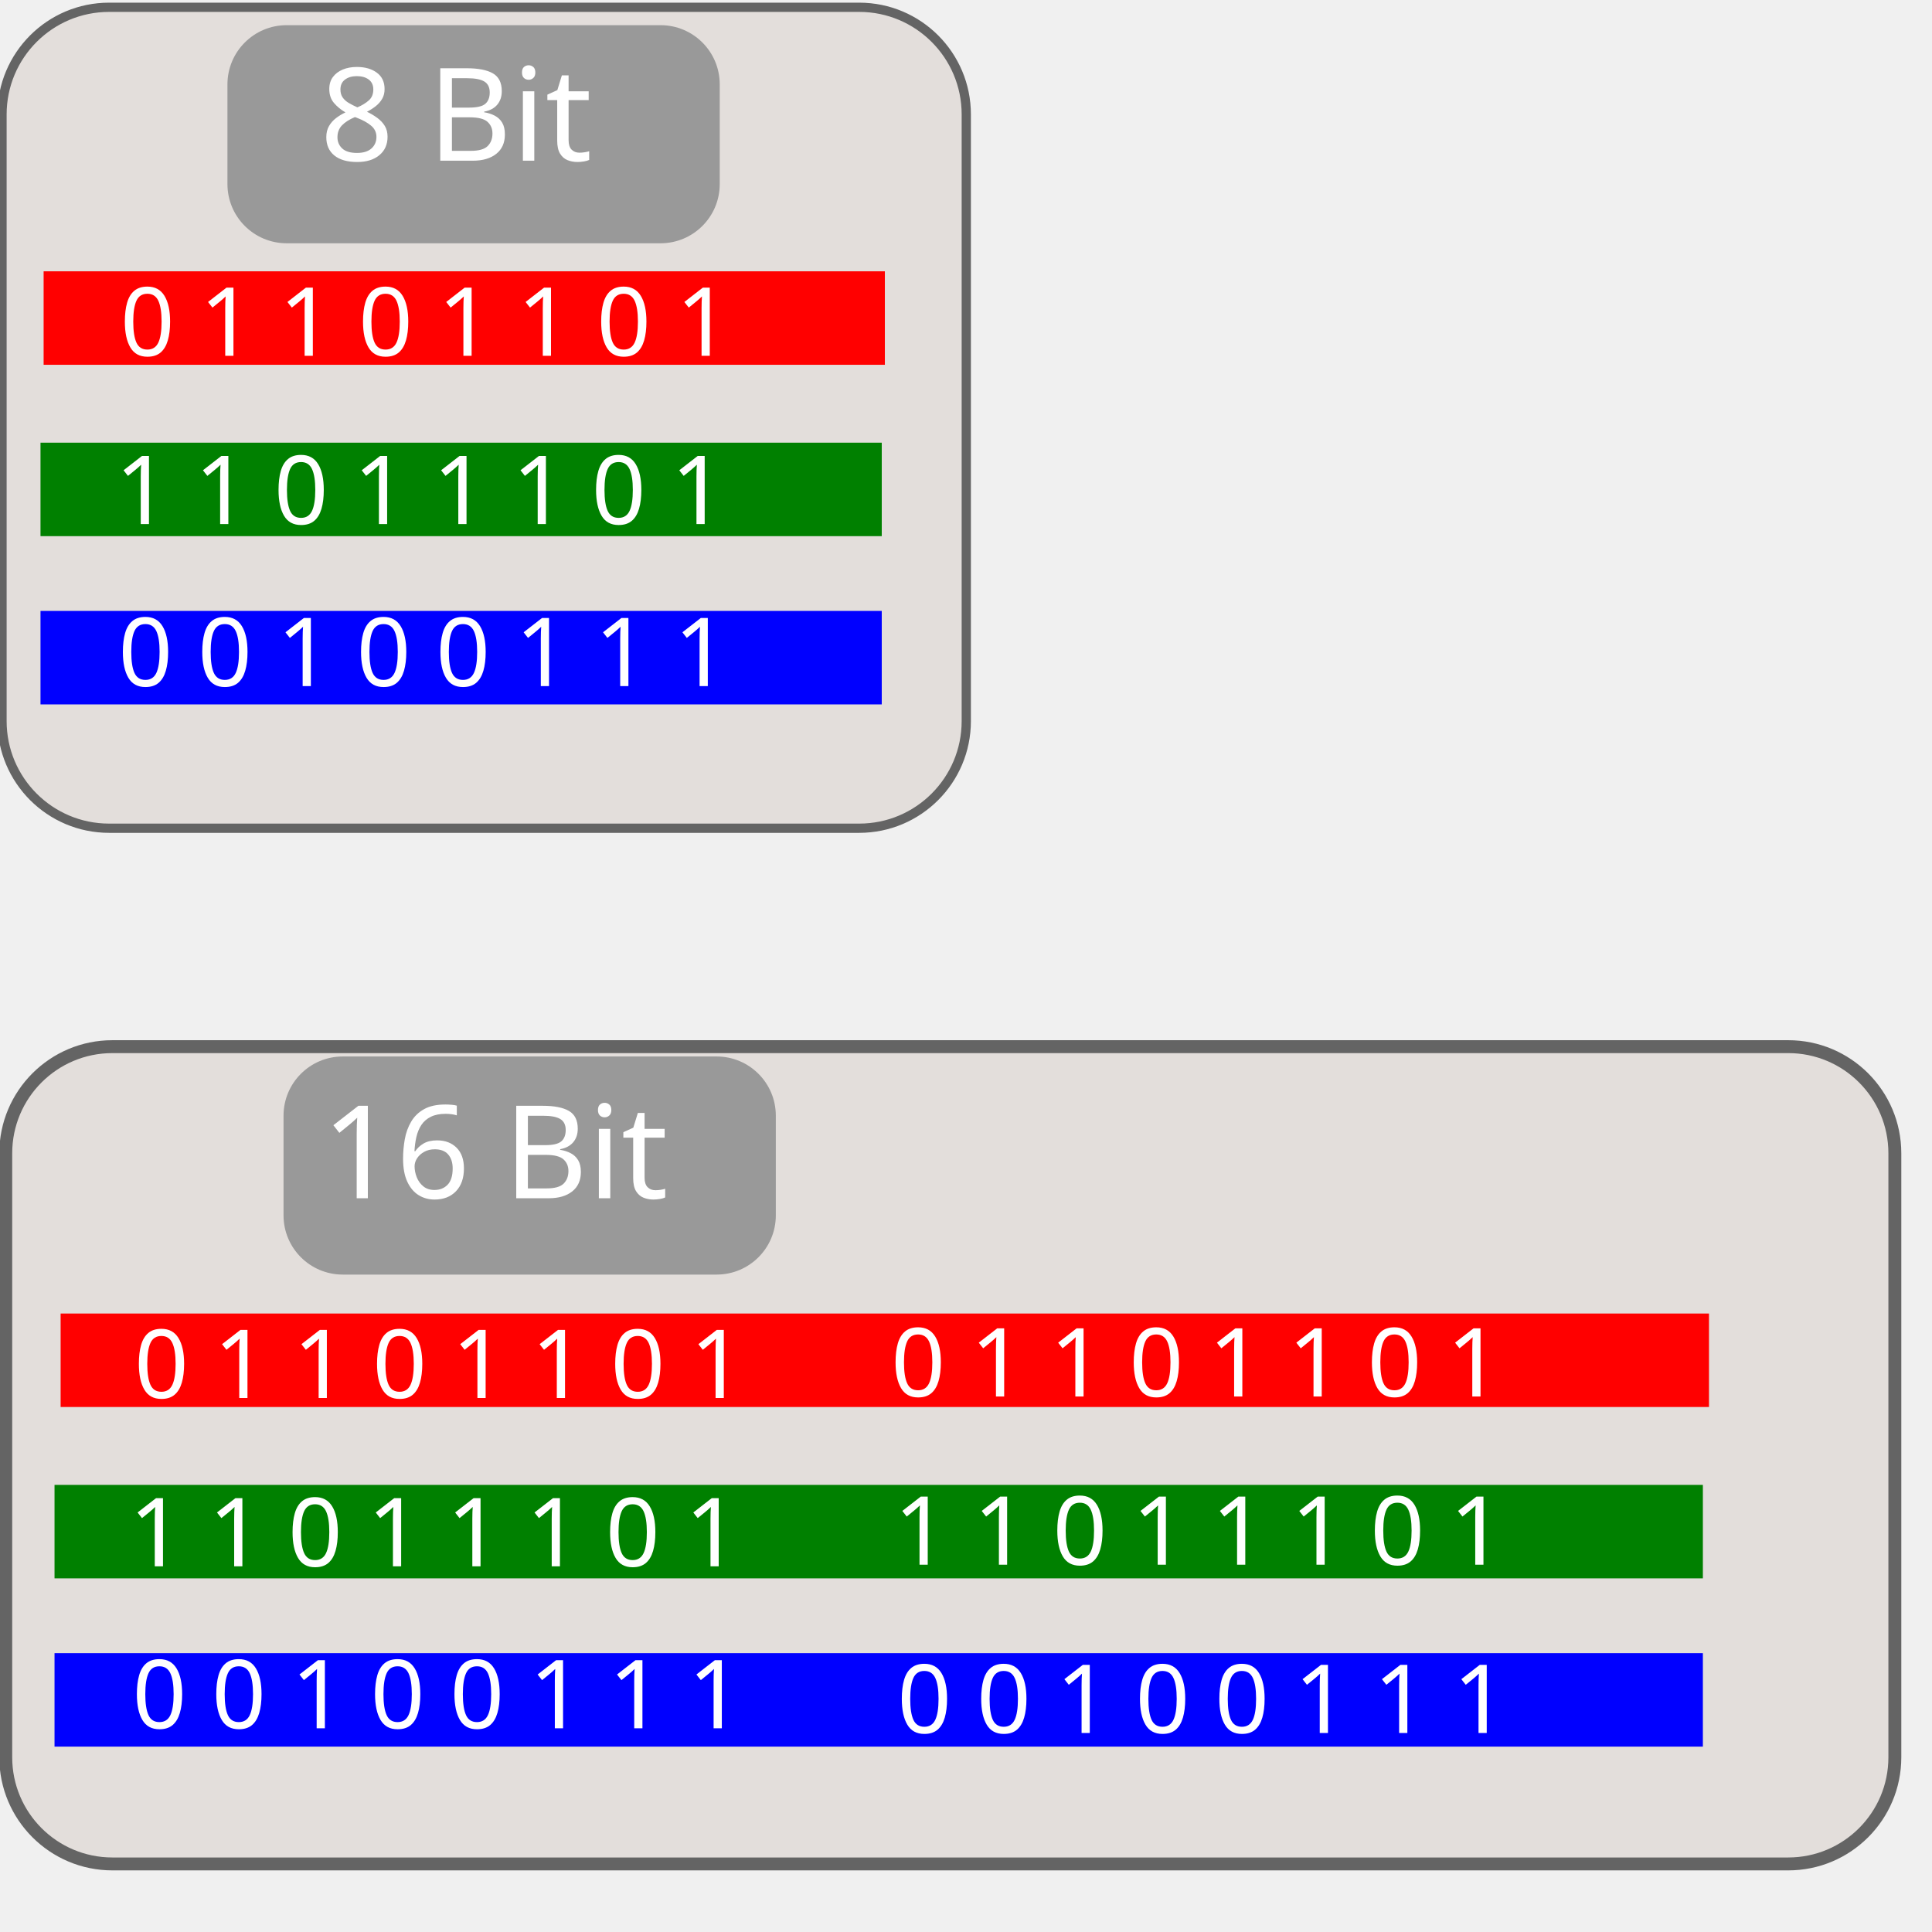
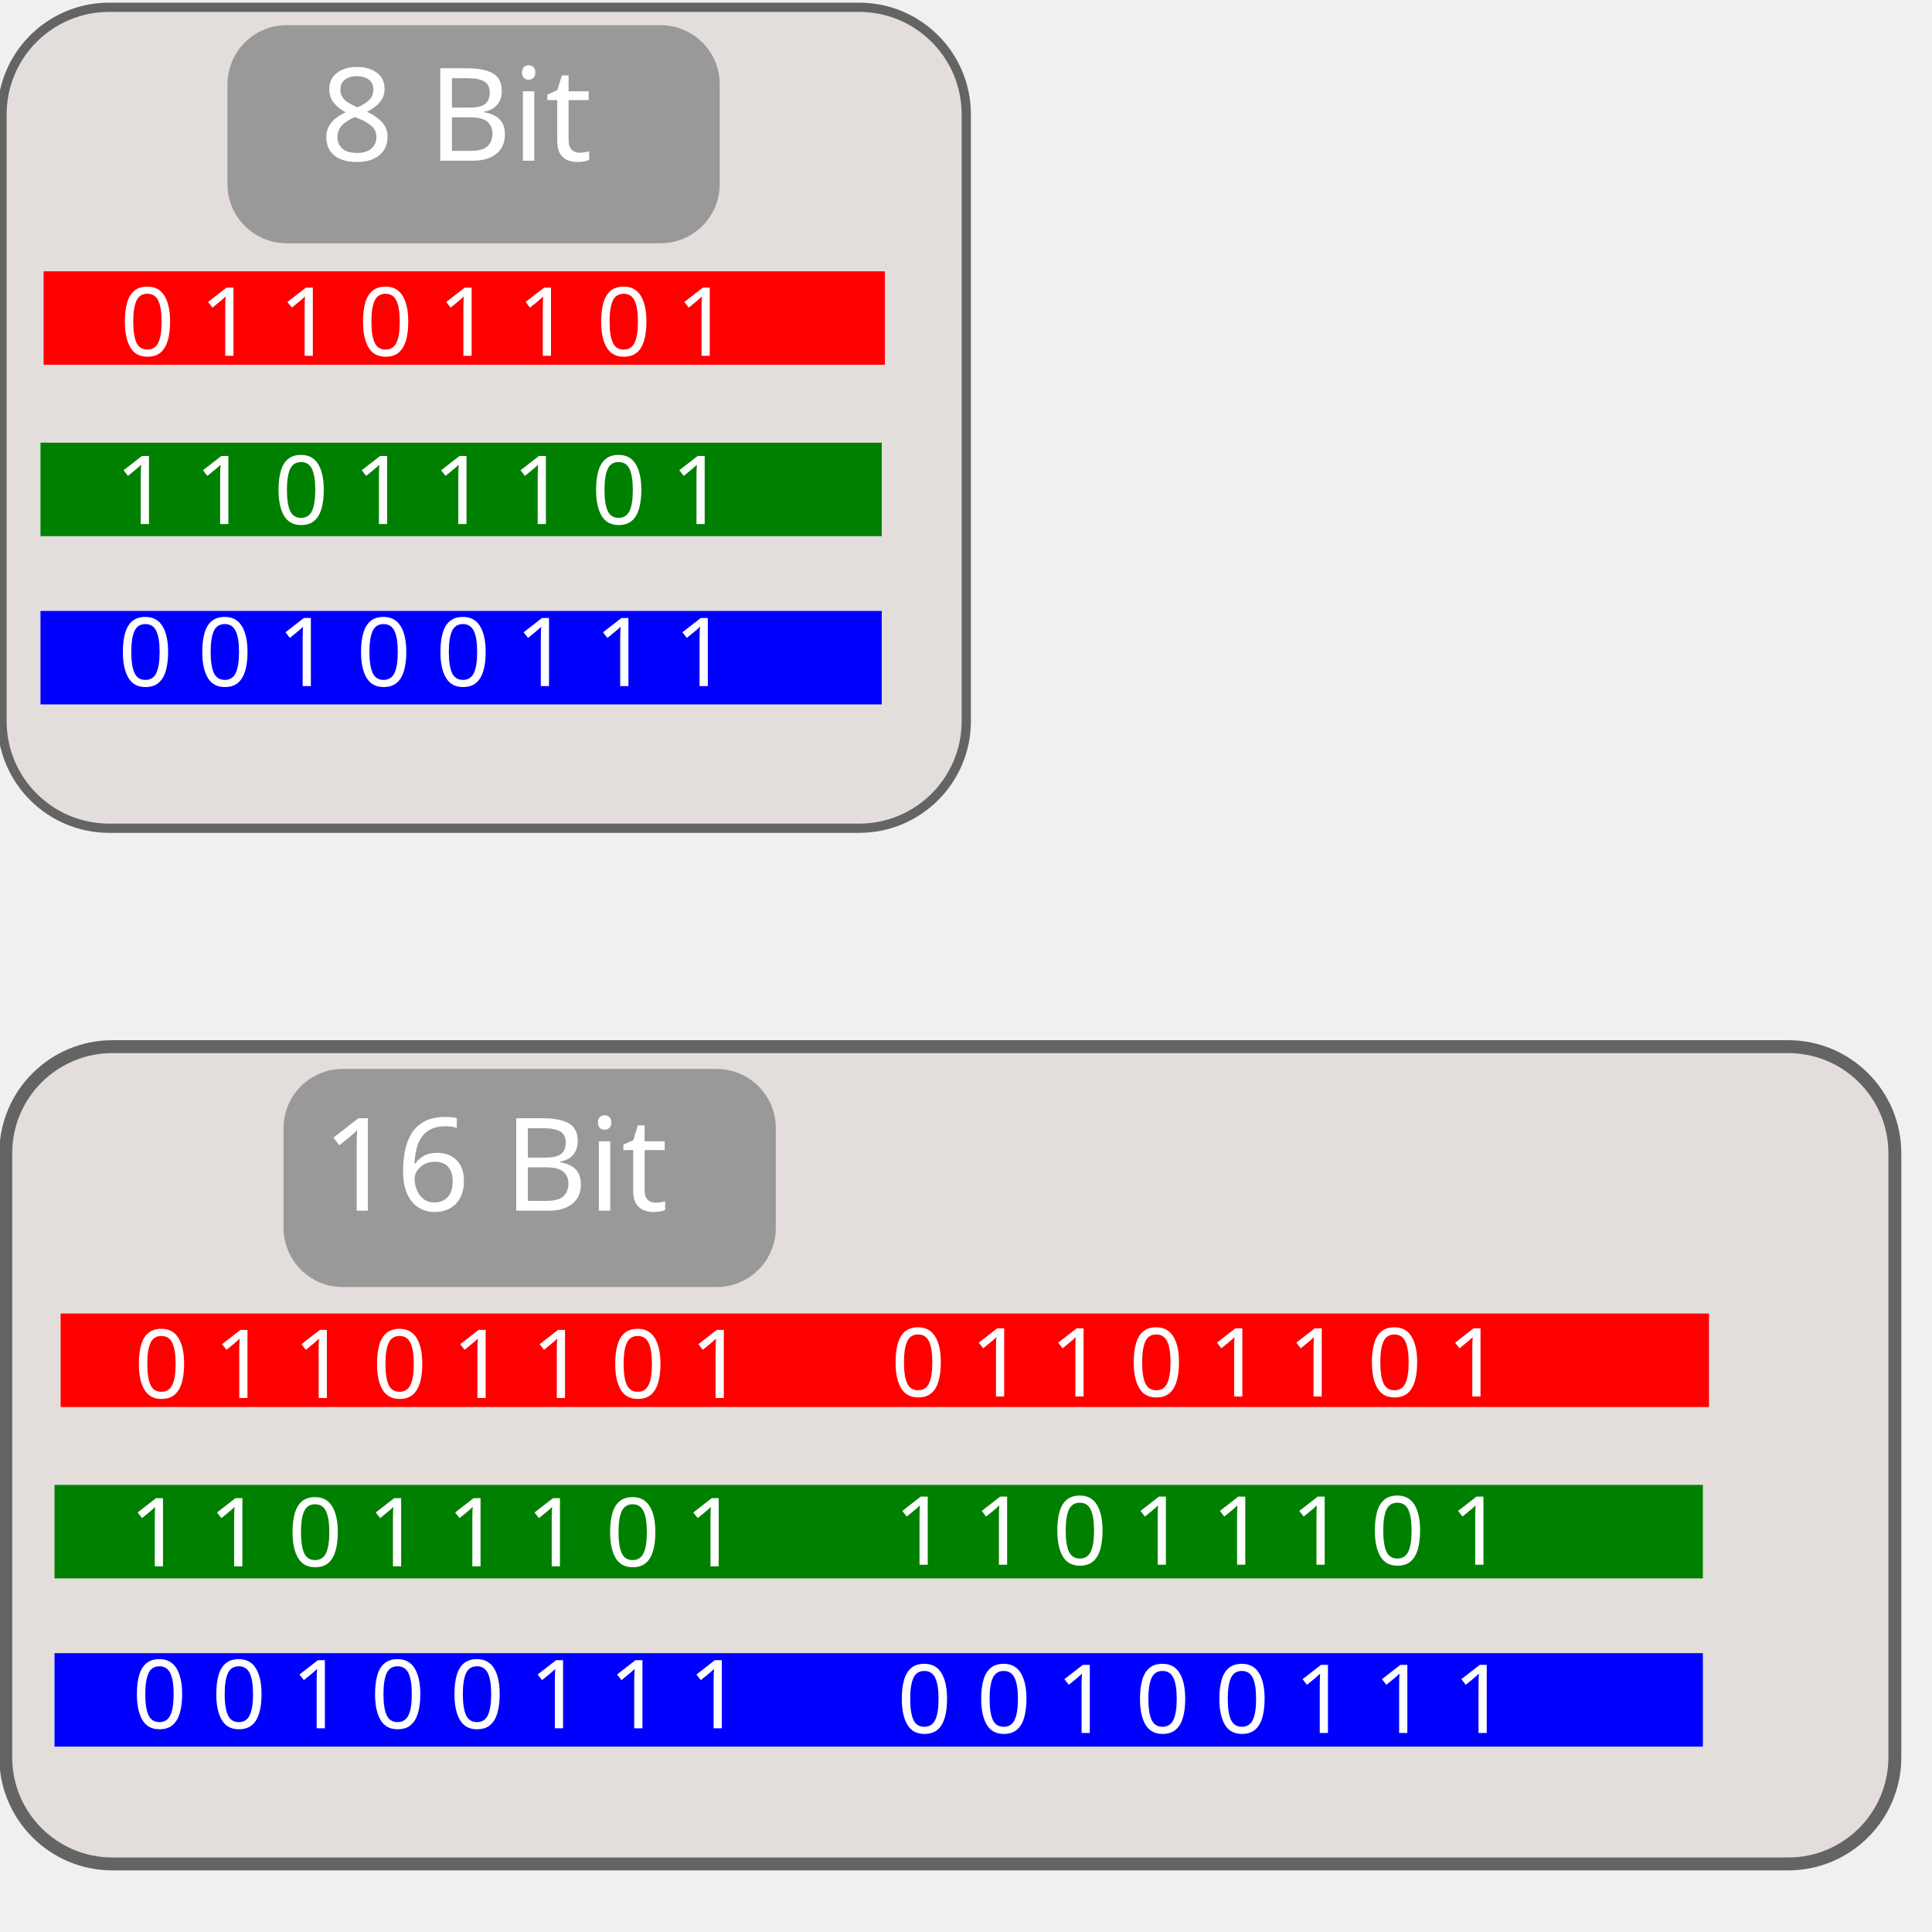
<svg xmlns="http://www.w3.org/2000/svg" width="500mm" height="500mm" viewBox="0 0 1771.653 1771.653" id="svg2" version="1.1">
  <defs id="defs4" />
  <g id="layer1" transform="translate(0,719.2913)">
    <rect style="opacity:1;fill:#e3dedb;fill-opacity:1;stroke:#646464;stroke-width:8.476;stroke-miterlimit:4;stroke-dasharray:none;stroke-opacity:1" id="rect3336-3" width="884.238" height="752.81" x="1.845" y="-712.614" ry="98.219" />
    <flowRoot xml:space="preserve" id="flowRoot4239" style="fill:black;stroke:none;stroke-opacity:1;stroke-width:1px;stroke-linejoin:miter;stroke-linecap:butt;fill-opacity:1;font-family:sans-serif;font-style:normal;font-weight:normal;font-size:40px;line-height:125%;letter-spacing:0px;word-spacing:0px">
      <flowRegion id="flowRegion4241">
        <rect id="rect4243" width="1131.429" height="1411.429" x="97.143" y="111.654" />
      </flowRegion>
      <flowPara id="flowPara4245" />
    </flowRoot>
    <rect style="opacity:1;fill:#999999;fill-opacity:1;stroke:none;stroke-width:7;stroke-miterlimit:4;stroke-dasharray:none;stroke-opacity:1" id="rect3338-9-2-9" width="451.428" height="200" x="208.571" y="-696.209" ry="54.286" />
    <text xml:space="preserve" style="font-style:normal;font-variant:normal;font-weight:normal;font-stretch:normal;font-size:118.75px;line-height:125%;font-family:sans-serif;-inkscape-font-specification:'sans-serif, Normal';text-align:start;letter-spacing:0px;word-spacing:0px;writing-mode:lr-tb;text-anchor:start;fill:#000000;fill-opacity:1;stroke:none;stroke-width:1px;stroke-linecap:butt;stroke-linejoin:miter;stroke-opacity:1" x="293.411" y="-571.923" id="text3340-3">
      <tspan id="tspan3342-81" x="293.411" y="-571.923" style="font-style:normal;font-variant:normal;font-weight:normal;font-stretch:normal;font-size:118.75px;line-height:125%;font-family:sans-serif;-inkscape-font-specification:'sans-serif, Normal';text-align:start;writing-mode:lr-tb;text-anchor:start;fill:#ffffff">8 Bit</tspan>
    </text>
    <flowRoot transform="translate(707.6964,-472.1485)" xml:space="preserve" id="flowRoot4239-9" style="font-style:normal;font-weight:normal;font-size:40px;line-height:125%;font-family:sans-serif;letter-spacing:0px;word-spacing:0px;fill:#000000;fill-opacity:1;stroke:none;stroke-width:1px;stroke-linecap:butt;stroke-linejoin:miter;stroke-opacity:1">
      <flowRegion id="flowRegion4241-5">
        <rect id="rect4243-8" width="1131.429" height="1411.429" x="97.143" y="111.654" />
      </flowRegion>
      <flowPara id="flowPara4245-7" />
    </flowRoot>
    <text xml:space="preserve" style="font-style:normal;font-weight:normal;font-size:40px;line-height:125%;font-family:sans-serif;letter-spacing:0px;word-spacing:0px;fill:#000000;fill-opacity:1;stroke:none;stroke-width:1px;stroke-linecap:butt;stroke-linejoin:miter;stroke-opacity:1" x="257.143" y="-533.352" id="text4159">
      <tspan id="tspan4161" x="257.143" y="-533.352" />
    </text>
    <rect style="opacity:1;fill:#e3dedb;fill-opacity:1;stroke:#646464;stroke-width:11.837;stroke-miterlimit:4;stroke-dasharray:none;stroke-opacity:1" id="rect3336-3-3" width="1732.306" height="749.449" x="5.276" y="240.495" ry="97.78" />
-     <rect style="opacity:1;fill:#999999;fill-opacity:1;stroke:none;stroke-width:7;stroke-miterlimit:4;stroke-dasharray:none;stroke-opacity:1" id="rect3338-9-2" width="451.428" height="200" x="260" y="249.505" ry="54.286" />
-     <text xml:space="preserve" style="font-style:normal;font-variant:normal;font-weight:normal;font-stretch:normal;font-size:118.75px;line-height:125%;font-family:sans-serif;-inkscape-font-specification:'sans-serif, Normal';text-align:start;letter-spacing:0px;word-spacing:0px;writing-mode:lr-tb;text-anchor:start;fill:#000000;fill-opacity:1;stroke:none;stroke-width:1px;stroke-linecap:butt;stroke-linejoin:miter;stroke-opacity:1" x="295.161" y="379.505" id="text3340-3-2">
-       <tspan id="tspan3342-81-6" x="295.161" y="379.505" style="font-style:normal;font-variant:normal;font-weight:normal;font-stretch:normal;font-size:118.75px;line-height:125%;font-family:sans-serif;-inkscape-font-specification:'sans-serif, Normal';text-align:start;writing-mode:lr-tb;text-anchor:start;fill:#ffffff">16 Bit</tspan>
+     <rect style="opacity:1;fill:#999999;fill-opacity:1;stroke:none;stroke-width:7;stroke-miterlimit:4;stroke-dasharray:none;stroke-opacity:1" id="rect3338-9-2" width="451.428" height="200" x="260" y="260.933" ry="54.286" />
+     <text xml:space="preserve" style="font-style:normal;font-variant:normal;font-weight:normal;font-stretch:normal;font-size:118.75px;line-height:125%;font-family:sans-serif;-inkscape-font-specification:'sans-serif, Normal';text-align:start;letter-spacing:0px;word-spacing:0px;writing-mode:lr-tb;text-anchor:start;fill:#000000;fill-opacity:1;stroke:none;stroke-width:1px;stroke-linecap:butt;stroke-linejoin:miter;stroke-opacity:1" x="295.161" y="390.934" id="text3340-3-2">
+       <tspan id="tspan3342-81-6" x="295.161" y="390.934" style="font-style:normal;font-variant:normal;font-weight:normal;font-stretch:normal;font-size:118.75px;line-height:125%;font-family:sans-serif;-inkscape-font-specification:'sans-serif, Normal';text-align:start;writing-mode:lr-tb;text-anchor:start;fill:#ffffff">16 Bit</tspan>
    </text>
    <rect style="opacity:1;fill:#ff0000;fill-opacity:1;stroke:none;stroke-width:7;stroke-miterlimit:4;stroke-dasharray:none;stroke-opacity:1" id="rect4202" width="771.428" height="85.714" x="40" y="-470.495" ry="42.857" rx="0" />
    <text xml:space="preserve" style="font-style:normal;font-variant:normal;font-weight:normal;font-stretch:normal;font-size:87.5px;line-height:125%;font-family:sans-serif;-inkscape-font-specification:'sans-serif, Normal';text-align:start;letter-spacing:0px;word-spacing:0px;writing-mode:lr-tb;text-anchor:start;fill:#000000;fill-opacity:1;stroke:none;stroke-width:1px;stroke-linecap:butt;stroke-linejoin:miter;stroke-opacity:1" x="110.21" y="-393.041" id="text3340-3-1">
      <tspan id="tspan3342-81-2" x="110.21" y="-393.041" style="font-style:normal;font-variant:normal;font-weight:normal;font-stretch:normal;font-size:87.5px;line-height:125%;font-family:sans-serif;-inkscape-font-specification:'sans-serif, Normal';text-align:start;writing-mode:lr-tb;text-anchor:start;fill:#ffffff">0 1 1 0 1 1 0 1</tspan>
    </text>
    <rect style="opacity:1;fill:#008000;fill-opacity:1;stroke:none;stroke-width:7;stroke-miterlimit:4;stroke-dasharray:none;stroke-opacity:1" id="rect4202-5" width="771.428" height="85.714" x="37.143" y="-313.352" ry="42.857" rx="0" />
    <rect style="opacity:1;fill:#0000ff;fill-opacity:1;stroke:none;stroke-width:7;stroke-miterlimit:4;stroke-dasharray:none;stroke-opacity:1" id="rect4202-5-8" width="771.428" height="85.714" x="37.143" y="-159.066" ry="42.857" rx="0" />
    <text xml:space="preserve" style="font-style:normal;font-variant:normal;font-weight:normal;font-stretch:normal;font-size:87.5px;line-height:125%;font-family:sans-serif;-inkscape-font-specification:'sans-serif, Normal';text-align:start;letter-spacing:0px;word-spacing:0px;writing-mode:lr-tb;text-anchor:start;fill:#000000;fill-opacity:1;stroke:none;stroke-width:1px;stroke-linecap:butt;stroke-linejoin:miter;stroke-opacity:1" x="105.541" y="-238.708" id="text3340-3-1-1">
      <tspan id="tspan3342-81-2-4" x="105.541" y="-238.708" style="font-style:normal;font-variant:normal;font-weight:normal;font-stretch:normal;font-size:87.5px;line-height:125%;font-family:sans-serif;-inkscape-font-specification:'sans-serif, Normal';text-align:start;writing-mode:lr-tb;text-anchor:start;fill:#ffffff">1 1 0 1 1 1 0 1</tspan>
    </text>
    <text xml:space="preserve" style="font-style:normal;font-variant:normal;font-weight:normal;font-stretch:normal;font-size:87.5px;line-height:125%;font-family:sans-serif;-inkscape-font-specification:'sans-serif, Normal';text-align:start;letter-spacing:0px;word-spacing:0px;writing-mode:lr-tb;text-anchor:start;fill:#000000;fill-opacity:1;stroke:none;stroke-width:1px;stroke-linecap:butt;stroke-linejoin:miter;stroke-opacity:1" x="108.398" y="-90.136" id="text3340-3-1-0">
      <tspan id="tspan3342-81-2-0" x="108.398" y="-90.136" style="font-style:normal;font-variant:normal;font-weight:normal;font-stretch:normal;font-size:87.5px;line-height:125%;font-family:sans-serif;-inkscape-font-specification:'sans-serif, Normal';text-align:start;writing-mode:lr-tb;text-anchor:start;fill:#ffffff">0 0 1 0 0 1 1 1</tspan>
    </text>
    <rect style="opacity:1;fill:#ff0000;fill-opacity:1;stroke:none;stroke-width:7;stroke-miterlimit:4;stroke-dasharray:none;stroke-opacity:1" id="rect4202-7" width="1511.544" height="85.714" x="55.598" y="485.219" ry="42.857" rx="0" />
    <text xml:space="preserve" style="font-style:normal;font-variant:normal;font-weight:normal;font-stretch:normal;font-size:87.5px;line-height:125%;font-family:sans-serif;-inkscape-font-specification:'sans-serif, Normal';text-align:start;letter-spacing:0px;word-spacing:0px;writing-mode:lr-tb;text-anchor:start;fill:#000000;fill-opacity:1;stroke:none;stroke-width:1px;stroke-linecap:butt;stroke-linejoin:miter;stroke-opacity:1" x="123.067" y="562.674" id="text3340-3-1-9">
      <tspan id="tspan3342-81-2-7" x="123.067" y="562.674" style="font-style:normal;font-variant:normal;font-weight:normal;font-stretch:normal;font-size:87.5px;line-height:125%;font-family:sans-serif;-inkscape-font-specification:'sans-serif, Normal';text-align:start;writing-mode:lr-tb;text-anchor:start;fill:#ffffff">0 1 1 0 1 1 0 1</tspan>
    </text>
    <rect style="opacity:1;fill:#008000;fill-opacity:1;stroke:none;stroke-width:7;stroke-miterlimit:4;stroke-dasharray:none;stroke-opacity:1" id="rect4202-5-7" width="1511.544" height="85.714" x="50" y="642.362" ry="42.857" rx="0" />
    <rect style="opacity:1;fill:#0000ff;fill-opacity:1;stroke:none;stroke-width:7;stroke-miterlimit:4;stroke-dasharray:none;stroke-opacity:1" id="rect4202-5-8-3" width="1511.544" height="85.714" x="50" y="796.648" ry="42.857" rx="0" />
    <text xml:space="preserve" style="font-style:normal;font-variant:normal;font-weight:normal;font-stretch:normal;font-size:87.5px;line-height:125%;font-family:sans-serif;-inkscape-font-specification:'sans-serif, Normal';text-align:start;letter-spacing:0px;word-spacing:0px;writing-mode:lr-tb;text-anchor:start;fill:#000000;fill-opacity:1;stroke:none;stroke-width:1px;stroke-linecap:butt;stroke-linejoin:miter;stroke-opacity:1" x="118.398" y="717.006" id="text3340-3-1-1-3">
      <tspan id="tspan3342-81-2-4-5" x="118.398" y="717.006" style="font-style:normal;font-variant:normal;font-weight:normal;font-stretch:normal;font-size:87.5px;line-height:125%;font-family:sans-serif;-inkscape-font-specification:'sans-serif, Normal';text-align:start;writing-mode:lr-tb;text-anchor:start;fill:#ffffff">1 1 0 1 1 1 0 1</tspan>
    </text>
    <text xml:space="preserve" style="font-style:normal;font-variant:normal;font-weight:normal;font-stretch:normal;font-size:87.5px;line-height:125%;font-family:sans-serif;-inkscape-font-specification:'sans-serif, Normal';text-align:start;letter-spacing:0px;word-spacing:0px;writing-mode:lr-tb;text-anchor:start;fill:#000000;fill-opacity:1;stroke:none;stroke-width:1px;stroke-linecap:butt;stroke-linejoin:miter;stroke-opacity:1" x="121.255" y="865.578" id="text3340-3-1-0-9">
      <tspan id="tspan3342-81-2-0-8" x="121.255" y="865.578" style="font-style:normal;font-variant:normal;font-weight:normal;font-stretch:normal;font-size:87.5px;line-height:125%;font-family:sans-serif;-inkscape-font-specification:'sans-serif, Normal';text-align:start;writing-mode:lr-tb;text-anchor:start;fill:#ffffff">0 0 1 0 0 1 1 1</tspan>
    </text>
    <text xml:space="preserve" style="font-style:normal;font-variant:normal;font-weight:normal;font-stretch:normal;font-size:87.5px;line-height:125%;font-family:sans-serif;-inkscape-font-specification:'sans-serif, Normal';text-align:start;letter-spacing:0px;word-spacing:0px;writing-mode:lr-tb;text-anchor:start;fill:#000000;fill-opacity:1;stroke:none;stroke-width:1px;stroke-linecap:butt;stroke-linejoin:miter;stroke-opacity:1" x="816.97" y="561.292" id="text3340-3-1-9-3">
      <tspan id="tspan3342-81-2-7-3" x="816.97" y="561.292" style="font-style:normal;font-variant:normal;font-weight:normal;font-stretch:normal;font-size:87.5px;line-height:125%;font-family:sans-serif;-inkscape-font-specification:'sans-serif, Normal';text-align:start;writing-mode:lr-tb;text-anchor:start;fill:#ffffff">0 1 1 0 1 1 0 1</tspan>
    </text>
    <text xml:space="preserve" style="font-style:normal;font-variant:normal;font-weight:normal;font-stretch:normal;font-size:87.5px;line-height:125%;font-family:sans-serif;-inkscape-font-specification:'sans-serif, Normal';text-align:start;letter-spacing:0px;word-spacing:0px;writing-mode:lr-tb;text-anchor:start;fill:#000000;fill-opacity:1;stroke:none;stroke-width:1px;stroke-linecap:butt;stroke-linejoin:miter;stroke-opacity:1" x="819.672" y="715.578" id="text3340-3-1-1-3-1">
      <tspan id="tspan3342-81-2-4-5-8" x="819.672" y="715.578" style="font-style:normal;font-variant:normal;font-weight:normal;font-stretch:normal;font-size:87.5px;line-height:125%;font-family:sans-serif;-inkscape-font-specification:'sans-serif, Normal';text-align:start;writing-mode:lr-tb;text-anchor:start;fill:#ffffff">1 1 0 1 1 1 0 1</tspan>
    </text>
    <text xml:space="preserve" style="font-style:normal;font-variant:normal;font-weight:normal;font-stretch:normal;font-size:87.5px;line-height:125%;font-family:sans-serif;-inkscape-font-specification:'sans-serif, Normal';text-align:start;letter-spacing:0px;word-spacing:0px;writing-mode:lr-tb;text-anchor:start;fill:#000000;fill-opacity:1;stroke:none;stroke-width:1px;stroke-linecap:butt;stroke-linejoin:miter;stroke-opacity:1" x="822.684" y="869.863" id="text3340-3-1-0-9-8">
      <tspan id="tspan3342-81-2-0-8-9" x="822.684" y="869.863" style="font-style:normal;font-variant:normal;font-weight:normal;font-stretch:normal;font-size:87.5px;line-height:125%;font-family:sans-serif;-inkscape-font-specification:'sans-serif, Normal';text-align:start;writing-mode:lr-tb;text-anchor:start;fill:#ffffff">0 0 1 0 0 1 1 1</tspan>
    </text>
  </g>
</svg>
